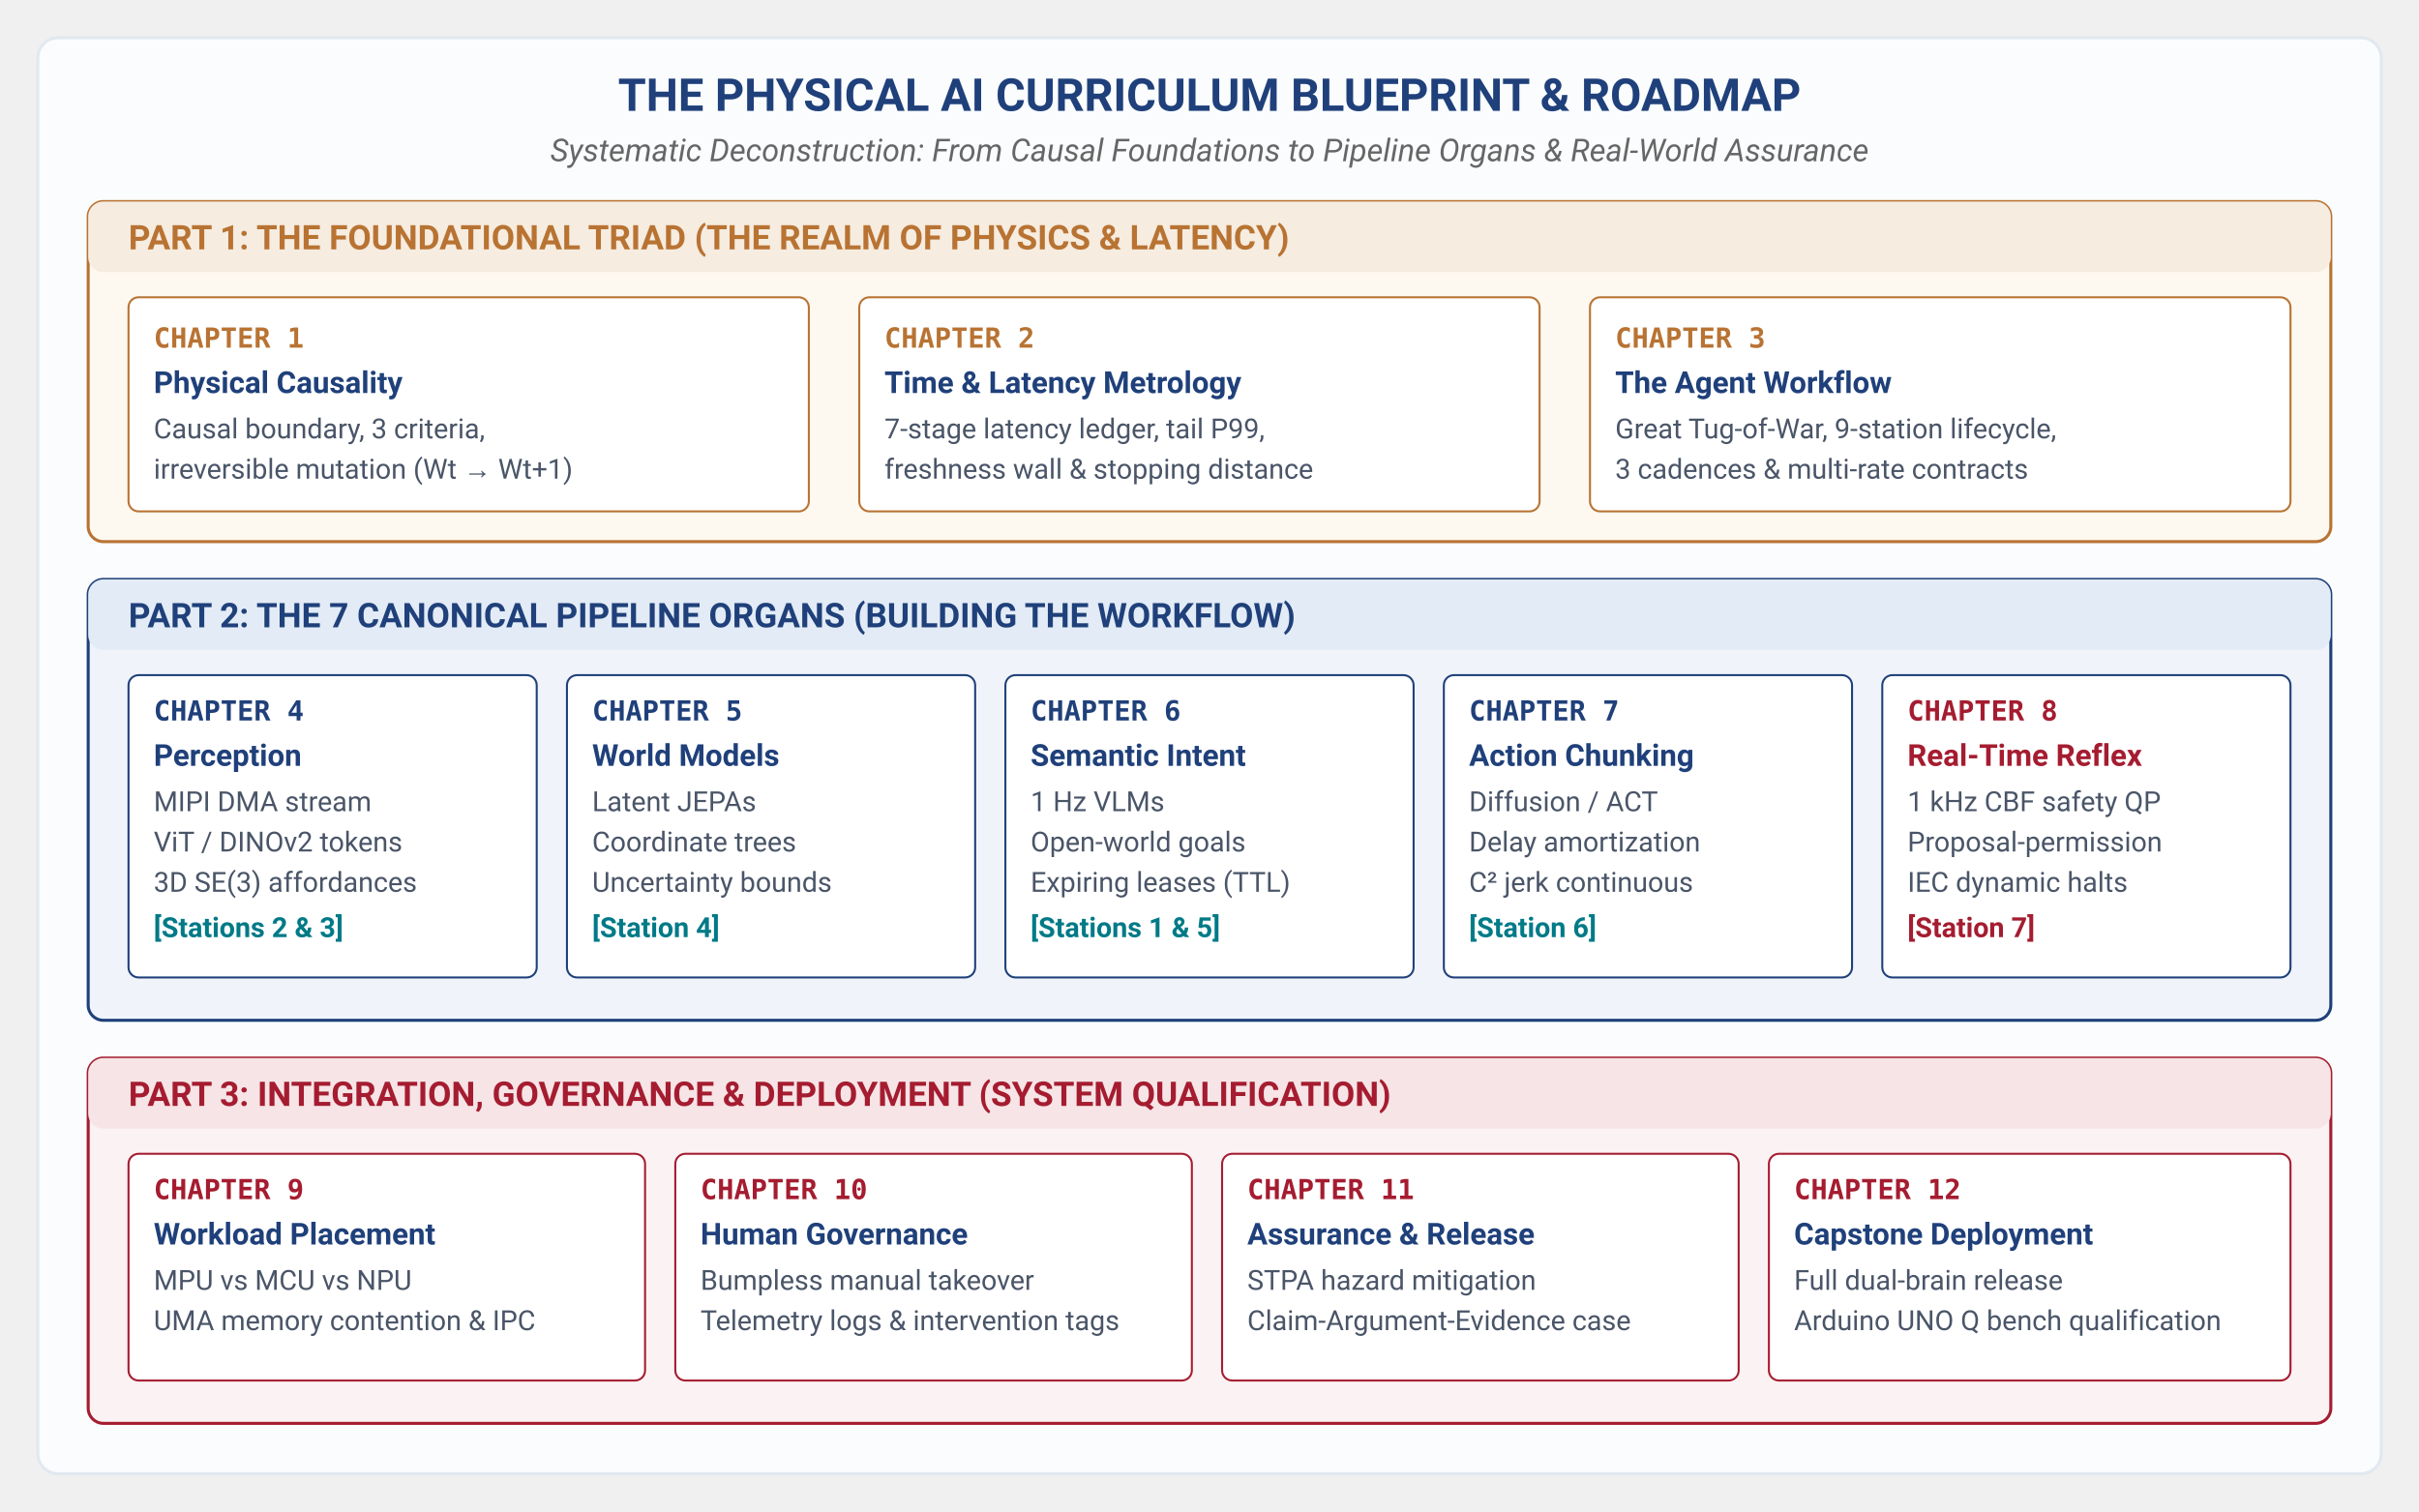
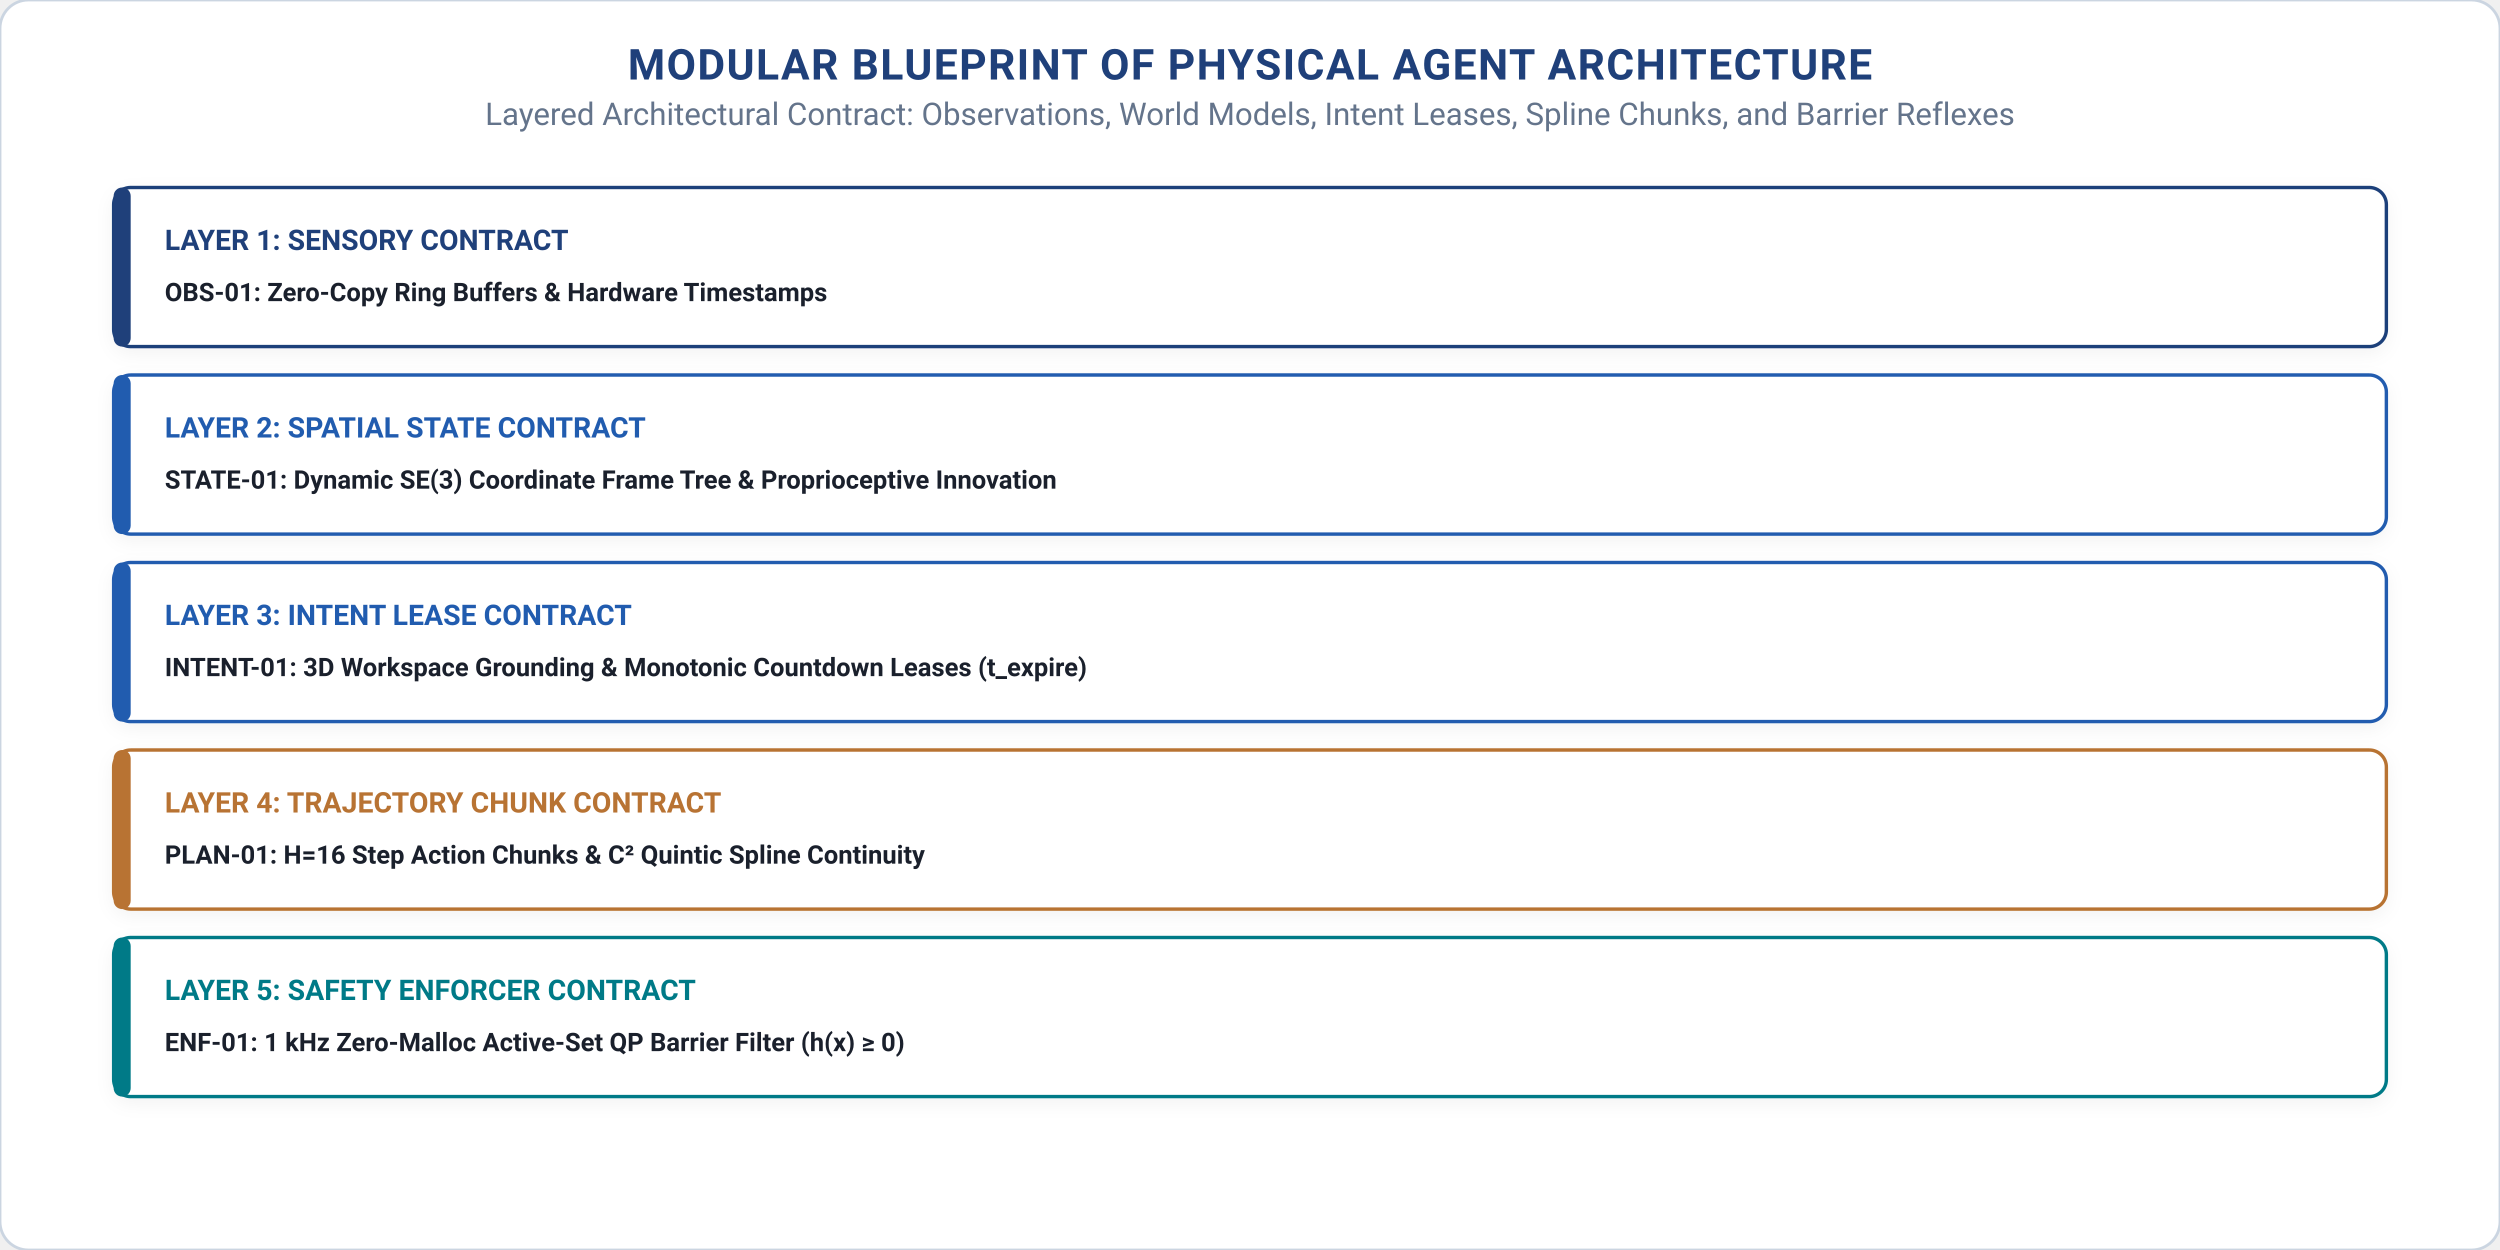
- <svg xmlns="http://www.w3.org/2000/svg" width="960" height="600" viewBox="0 0 960 600">
+ <svg xmlns="http://www.w3.org/2000/svg" viewBox="0 0 880 440" width="100%" height="100%">
+   <style>
+       text { font-family: -apple-system, BlinkMacSystemFont, "Segoe UI", Roboto, "Helvetica Neue", Arial, sans-serif; }
+       .title { font-weight: 700; font-size: 15px; fill: #1F407A; text-anchor: middle; letter-spacing: 0.5px; }
+       .subtitle { font-size: 11px; fill: #64748B; text-anchor: middle; }
+       .section-hdr { font-weight: 700; font-size: 13px; fill: #1F407A; letter-spacing: 0.3px; }
+       .card-title { font-weight: 700; font-size: 11.5px; }
+       .body-text { font-size: 10px; fill: #475569; }
+       .bold-text { font-weight: 600; font-size: 10px; fill: #1A202C; }
+       .small-text { font-size: 9px; fill: #64748B; }
+       .code-text { font-family: "SFMono-Regular", Consolas, "Liberation Mono", Menlo, Courier, monospace; font-size: 9px; fill: #1F407A; font-weight: 600; }
+       .badge-text { font-weight: 700; font-size: 9px; text-anchor: middle; }
+     </style>
  <defs>
-     <style>
-       .title { font-family: -apple-system, BlinkMacSystemFont, "Segoe UI", Roboto, "Helvetica Neue", Arial, sans-serif; font-weight: 700; font-size: 18px; fill: #1F407A; }
-       .subtitle { font-family: -apple-system, BlinkMacSystemFont, "Segoe UI", Roboto, "Helvetica Neue", Arial, sans-serif; font-style: italic; font-size: 12.5px; fill: #666666; }
-       .part-title { font-family: -apple-system, BlinkMacSystemFont, "Segoe UI", Roboto, "Helvetica Neue", Arial, sans-serif; font-weight: 700; font-size: 13.5px; }
-       .ch-num { font-family: ui-monospace, SFMono-Regular, Menlo, Monaco, Consolas, monospace; font-size: 11px; font-weight: 700; }
-       .ch-name { font-family: -apple-system, BlinkMacSystemFont, "Segoe UI", Roboto, "Helvetica Neue", Arial, sans-serif; font-weight: 600; font-size: 12px; }
-       .ch-desc { font-family: -apple-system, BlinkMacSystemFont, "Segoe UI", Roboto, "Helvetica Neue", Arial, sans-serif; font-size: 11px; fill: #4A5568; }
-       .badge-text { font-family: -apple-system, BlinkMacSystemFont, "Segoe UI", Roboto, "Helvetica Neue", Arial, sans-serif; font-weight: 600; font-size: 10px; }
-     </style>
+     <marker id="arr-blue" viewBox="0 0 10 10" refX="7" refY="5" markerWidth="6" markerHeight="6" orient="auto-start-reverse">
+       <path d="M 0 1.5 L 8 5 L 0 8.5 z" fill="#215CAF" />
+     </marker>
+     <marker id="arr-navy" viewBox="0 0 10 10" refX="7" refY="5" markerWidth="6" markerHeight="6" orient="auto-start-reverse">
+       <path d="M 0 1.5 L 8 5 L 0 8.5 z" fill="#1F407A" />
+     </marker>
+     <marker id="arr-petrol" viewBox="0 0 10 10" refX="7" refY="5" markerWidth="6" markerHeight="6" orient="auto-start-reverse">
+       <path d="M 0 1.5 L 8 5 L 0 8.5 z" fill="#007A87" />
+     </marker>
+     <marker id="arr-teal" viewBox="0 0 10 10" refX="7" refY="5" markerWidth="6" markerHeight="6" orient="auto-start-reverse">
+       <path d="M 0 1.5 L 8 5 L 0 8.5 z" fill="#10B981" />
+     </marker>
+     <marker id="arr-bronze" viewBox="0 0 10 10" refX="7" refY="5" markerWidth="6" markerHeight="6" orient="auto-start-reverse">
+       <path d="M 0 1.5 L 8 5 L 0 8.5 z" fill="#B87333" />
+     </marker>
+     <marker id="arr-crimson" viewBox="0 0 10 10" refX="7" refY="5" markerWidth="6" markerHeight="6" orient="auto-start-reverse">
+       <path d="M 0 1.5 L 8 5 L 0 8.5 z" fill="#A51C30" />
+     </marker>
+     <marker id="arr-coral" viewBox="0 0 10 10" refX="7" refY="5" markerWidth="6" markerHeight="6" orient="auto-start-reverse">
+       <path d="M 0 1.5 L 8 5 L 0 8.5 z" fill="#DC2626" />
+     </marker>
+     <marker id="arr-purple" viewBox="0 0 10 10" refX="7" refY="5" markerWidth="6" markerHeight="6" orient="auto-start-reverse">
+       <path d="M 0 1.5 L 8 5 L 0 8.5 z" fill="#5B4B8A" />
+     </marker>
+     <marker id="arr-slate" viewBox="0 0 10 10" refX="7" refY="5" markerWidth="6" markerHeight="6" orient="auto-start-reverse">
+       <path d="M 0 1.5 L 8 5 L 0 8.5 z" fill="#64748B" />
+     </marker>
+     <filter id="shadow" x="-2%" y="-3%" width="104%" height="108%" filterUnits="userSpaceOnUse">
+       <feDropShadow dx="0" dy="2" stdDeviation="3" flood-color="#0F172A" flood-opacity="0.05" />
+     </filter>
  </defs>
-   <rect x="15" y="15" width="930" height="570" rx="8" fill="#FAFCFE" stroke="#E2E8F0" stroke-width="1.2" />
-   <text x="480" y="44" text-anchor="middle" class="title">THE PHYSICAL AI CURRICULUM BLUEPRINT &amp; ROADMAP</text>
-   <text x="480" y="64" text-anchor="middle" class="subtitle">Systematic Deconstruction: From Causal Foundations to Pipeline Organs &amp; Real-World Assurance</text>
-   <g transform="translate(35, 80)">
-     <rect x="0" y="0" width="890" height="135" rx="6" fill="#FDF8F0" stroke="#B87333" stroke-width="1.2" />
-     <rect x="0" y="0" width="890" height="28" rx="6" fill="#F6ECE0" />
-     <text x="16" y="19" class="part-title" fill="#B87333">PART 1: THE FOUNDATIONAL TRIAD (THE REALM OF PHYSICS &amp; LATENCY)</text>
-     <g transform="translate(16, 38)">
-       <rect x="0" y="0" width="270" height="85" rx="4" fill="#FFFFFF" stroke="#B87333" stroke-width="0.8" />
-       <text x="10" y="20" class="ch-num" fill="#B87333">CHAPTER 1</text>
-       <text x="10" y="38" class="ch-name" fill="#1F407A">Physical Causality</text>
-       <text x="10" y="56" class="ch-desc">Causal boundary, 3 criteria,</text>
-       <text x="10" y="72" class="ch-desc">irreversible mutation (Wt → Wt+1)</text>
-     </g>
-     <g transform="translate(306, 38)">
-       <rect x="0" y="0" width="270" height="85" rx="4" fill="#FFFFFF" stroke="#B87333" stroke-width="0.8" />
-       <text x="10" y="20" class="ch-num" fill="#B87333">CHAPTER 2</text>
-       <text x="10" y="38" class="ch-name" fill="#1F407A">Time &amp; Latency Metrology</text>
-       <text x="10" y="56" class="ch-desc">7-stage latency ledger, tail P99,</text>
-       <text x="10" y="72" class="ch-desc">freshness wall &amp; stopping distance</text>
-     </g>
-     <g transform="translate(596, 38)">
-       <rect x="0" y="0" width="278" height="85" rx="4" fill="#FFFFFF" stroke="#B87333" stroke-width="0.8" />
-       <text x="10" y="20" class="ch-num" fill="#B87333">CHAPTER 3</text>
-       <text x="10" y="38" class="ch-name" fill="#1F407A">The Agent Workflow</text>
-       <text x="10" y="56" class="ch-desc">Great Tug-of-War, 9-station lifecycle,</text>
-       <text x="10" y="72" class="ch-desc">3 cadences &amp; multi-rate contracts</text>
-     </g>
-   </g>
-   <g transform="translate(35, 230)">
-     <rect x="0" y="0" width="890" height="175" rx="6" fill="#F0F4FA" stroke="#1F407A" stroke-width="1.2" />
-     <rect x="0" y="0" width="890" height="28" rx="6" fill="#E2EBF6" />
-     <text x="16" y="19" class="part-title" fill="#1F407A">PART 2: THE 7 CANONICAL PIPELINE ORGANS (BUILDING THE WORKFLOW)</text>
-     <g transform="translate(16, 38)">
-       <rect x="0" y="0" width="162" height="120" rx="4" fill="#FFFFFF" stroke="#1F407A" stroke-width="0.8" />
-       <text x="10" y="18" class="ch-num" fill="#1F407A">CHAPTER 4</text>
-       <text x="10" y="36" class="ch-name" fill="#1F407A">Perception</text>
-       <text x="10" y="54" class="ch-desc">MIPI DMA stream</text>
-       <text x="10" y="70" class="ch-desc">ViT / DINOv2 tokens</text>
-       <text x="10" y="86" class="ch-desc">3D SE(3) affordances</text>
-       <text x="10" y="104" class="ch-desc" style="font-weight:600; fill:#007A87;">[Stations 2 &amp; 3]</text>
-     </g>
-     <g transform="translate(190, 38)">
-       <rect x="0" y="0" width="162" height="120" rx="4" fill="#FFFFFF" stroke="#1F407A" stroke-width="0.8" />
-       <text x="10" y="18" class="ch-num" fill="#1F407A">CHAPTER 5</text>
-       <text x="10" y="36" class="ch-name" fill="#1F407A">World Models</text>
-       <text x="10" y="54" class="ch-desc">Latent JEPAs</text>
-       <text x="10" y="70" class="ch-desc">Coordinate trees</text>
-       <text x="10" y="86" class="ch-desc">Uncertainty bounds</text>
-       <text x="10" y="104" class="ch-desc" style="font-weight:600; fill:#007A87;">[Station 4]</text>
-     </g>
-     <g transform="translate(364, 38)">
-       <rect x="0" y="0" width="162" height="120" rx="4" fill="#FFFFFF" stroke="#1F407A" stroke-width="0.8" />
-       <text x="10" y="18" class="ch-num" fill="#1F407A">CHAPTER 6</text>
-       <text x="10" y="36" class="ch-name" fill="#1F407A">Semantic Intent</text>
-       <text x="10" y="54" class="ch-desc">1 Hz VLMs</text>
-       <text x="10" y="70" class="ch-desc">Open-world goals</text>
-       <text x="10" y="86" class="ch-desc">Expiring leases (TTL)</text>
-       <text x="10" y="104" class="ch-desc" style="font-weight:600; fill:#007A87;">[Stations 1 &amp; 5]</text>
-     </g>
-     <g transform="translate(538, 38)">
-       <rect x="0" y="0" width="162" height="120" rx="4" fill="#FFFFFF" stroke="#1F407A" stroke-width="0.8" />
-       <text x="10" y="18" class="ch-num" fill="#1F407A">CHAPTER 7</text>
-       <text x="10" y="36" class="ch-name" fill="#1F407A">Action Chunking</text>
-       <text x="10" y="54" class="ch-desc">Diffusion / ACT</text>
-       <text x="10" y="70" class="ch-desc">Delay amortization</text>
-       <text x="10" y="86" class="ch-desc">C² jerk continuous</text>
-       <text x="10" y="104" class="ch-desc" style="font-weight:600; fill:#007A87;">[Station 6]</text>
-     </g>
-     <g transform="translate(712, 38)">
-       <rect x="0" y="0" width="162" height="120" rx="4" fill="#FFFFFF" stroke="#1F407A" stroke-width="0.8" />
-       <text x="10" y="18" class="ch-num" fill="#A51C30">CHAPTER 8</text>
-       <text x="10" y="36" class="ch-name" fill="#A51C30">Real-Time Reflex</text>
-       <text x="10" y="54" class="ch-desc">1 kHz CBF safety QP</text>
-       <text x="10" y="70" class="ch-desc">Proposal-permission</text>
-       <text x="10" y="86" class="ch-desc">IEC dynamic halts</text>
-       <text x="10" y="104" class="ch-desc" style="font-weight:600; fill:#A51C30;">[Station 7]</text>
-     </g>
-   </g>
-   <g transform="translate(35, 420)">
-     <rect x="0" y="0" width="890" height="145" rx="6" fill="#FBF2F3" stroke="#A51C30" stroke-width="1.2" />
-     <rect x="0" y="0" width="890" height="28" rx="6" fill="#F6E4E6" />
-     <text x="16" y="19" class="part-title" fill="#A51C30">PART 3: INTEGRATION, GOVERNANCE &amp; DEPLOYMENT (SYSTEM QUALIFICATION)</text>
-     <g transform="translate(16, 38)">
-       <rect x="0" y="0" width="205" height="90" rx="4" fill="#FFFFFF" stroke="#A51C30" stroke-width="0.8" />
-       <text x="10" y="18" class="ch-num" fill="#A51C30">CHAPTER 9</text>
-       <text x="10" y="36" class="ch-name" fill="#1F407A">Workload Placement</text>
-       <text x="10" y="54" class="ch-desc">MPU vs MCU vs NPU</text>
-       <text x="10" y="70" class="ch-desc">UMA memory contention &amp; IPC</text>
-     </g>
-     <g transform="translate(233, 38)">
-       <rect x="0" y="0" width="205" height="90" rx="4" fill="#FFFFFF" stroke="#A51C30" stroke-width="0.8" />
-       <text x="10" y="18" class="ch-num" fill="#A51C30">CHAPTER 10</text>
-       <text x="10" y="36" class="ch-name" fill="#1F407A">Human Governance</text>
-       <text x="10" y="54" class="ch-desc">Bumpless manual takeover</text>
-       <text x="10" y="70" class="ch-desc">Telemetry logs &amp; intervention tags</text>
-     </g>
-     <g transform="translate(450, 38)">
-       <rect x="0" y="0" width="205" height="90" rx="4" fill="#FFFFFF" stroke="#A51C30" stroke-width="0.8" />
-       <text x="10" y="18" class="ch-num" fill="#A51C30">CHAPTER 11</text>
-       <text x="10" y="36" class="ch-name" fill="#1F407A">Assurance &amp; Release</text>
-       <text x="10" y="54" class="ch-desc">STPA hazard mitigation</text>
-       <text x="10" y="70" class="ch-desc">Claim-Argument-Evidence case</text>
-     </g>
-     <g transform="translate(667, 38)">
-       <rect x="0" y="0" width="207" height="90" rx="4" fill="#FFFFFF" stroke="#A51C30" stroke-width="0.8" />
-       <text x="10" y="18" class="ch-num" fill="#A51C30">CHAPTER 12</text>
-       <text x="10" y="36" class="ch-name" fill="#1F407A">Capstone Deployment</text>
-       <text x="10" y="54" class="ch-desc">Full dual-brain release</text>
-       <text x="10" y="70" class="ch-desc">Arduino UNO Q bench qualification</text>
-     </g>
-   </g>
+   <rect width="880" height="440" fill="#FFFFFF" rx="10" stroke="#CBD5E1" stroke-width="1" />
+   <text x="440.0" y="28" class="title">MODULAR BLUEPRINT OF PHYSICAL AGENT ARCHITECTURE</text>
+   <text x="440.0" y="44" class="subtitle">Layered Architectural Contract: Observations, World Models, Intent Leases, Spline Chunks, and Barrier Reflexes</text>
+   <rect x="40" y="66" width="800" height="56" rx="6" fill="#FFFFFF" stroke="#1F407A" stroke-width="1.2" filter="url(#shadow)" />
+   <rect x="40" y="66" width="6" height="56" rx="3" fill="#1F407A" />
+   <text x="58" y="88" font-size="10" font-weight="700" fill="#1F407A">LAYER 1: SENSORY CONTRACT</text>
+   <text x="58" y="106" font-size="9" font-weight="600" fill="#1A202C">OBS-01: Zero-Copy Ring Buffers &amp; Hardware Timestamps</text>
+   <rect x="40" y="132" width="800" height="56" rx="6" fill="#FFFFFF" stroke="#215CAF" stroke-width="1.2" filter="url(#shadow)" />
+   <rect x="40" y="132" width="6" height="56" rx="3" fill="#215CAF" />
+   <text x="58" y="154" font-size="10" font-weight="700" fill="#215CAF">LAYER 2: SPATIAL STATE CONTRACT</text>
+   <text x="58" y="172" font-size="9" font-weight="600" fill="#1A202C">STATE-01: Dynamic SE(3) Coordinate Frame Tree &amp; Proprioceptive Innovation</text>
+   <rect x="40" y="198" width="800" height="56" rx="6" fill="#FFFFFF" stroke="#215CAF" stroke-width="1.2" filter="url(#shadow)" />
+   <rect x="40" y="198" width="6" height="56" rx="3" fill="#215CAF" />
+   <text x="58" y="220" font-size="10" font-weight="700" fill="#215CAF">LAYER 3: INTENT LEASE CONTRACT</text>
+   <text x="58" y="238" font-size="9" font-weight="600" fill="#1A202C">INTENT-01: 3D Workspace Grounding &amp; Monotonic Countdown Leases (t_expire)</text>
+   <rect x="40" y="264" width="800" height="56" rx="6" fill="#FFFFFF" stroke="#B87333" stroke-width="1.2" filter="url(#shadow)" />
+   <rect x="40" y="264" width="6" height="56" rx="3" fill="#B87333" />
+   <text x="58" y="286" font-size="10" font-weight="700" fill="#B87333">LAYER 4: TRAJECTORY CHUNK CONTRACT</text>
+   <text x="58" y="304" font-size="9" font-weight="600" fill="#1A202C">PLAN-01: H=16 Step Action Chunks &amp; C² Quintic Spline Continuity</text>
+   <rect x="40" y="330" width="800" height="56" rx="6" fill="#FFFFFF" stroke="#007A87" stroke-width="1.2" filter="url(#shadow)" />
+   <rect x="40" y="330" width="6" height="56" rx="3" fill="#007A87" />
+   <text x="58" y="352" font-size="10" font-weight="700" fill="#007A87">LAYER 5: SAFETY ENFORCER CONTRACT</text>
+   <text x="58" y="370" font-size="9" font-weight="600" fill="#1A202C">ENF-01: 1 kHz Zero-Malloc Active-Set QP Barrier Filter (h(x) ≥ 0)</text>
</svg>
